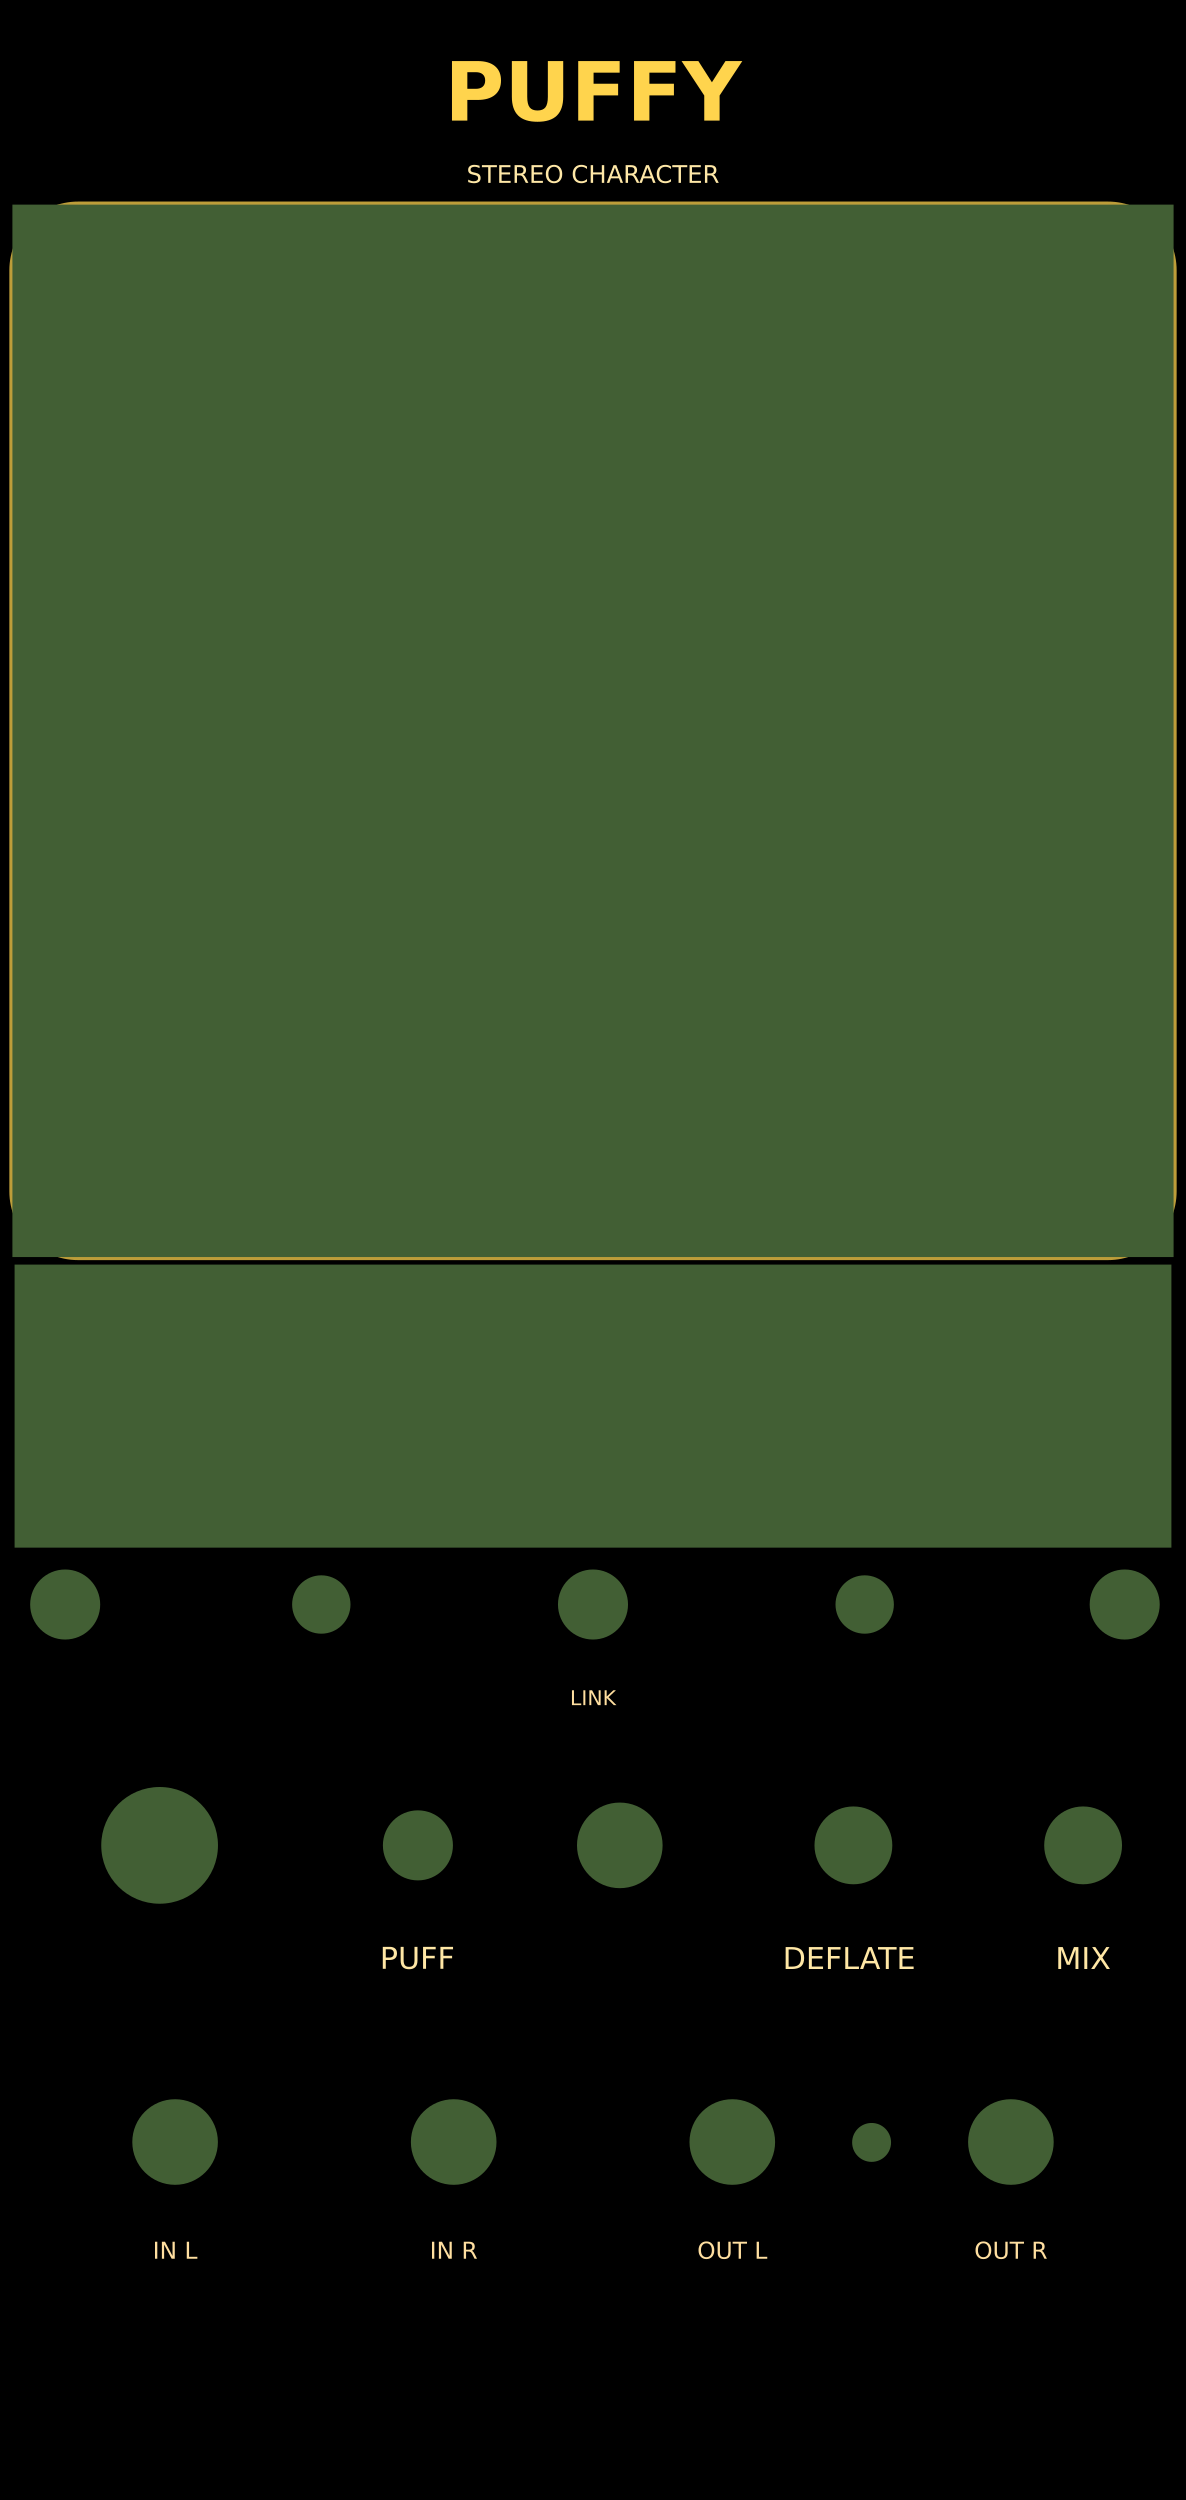
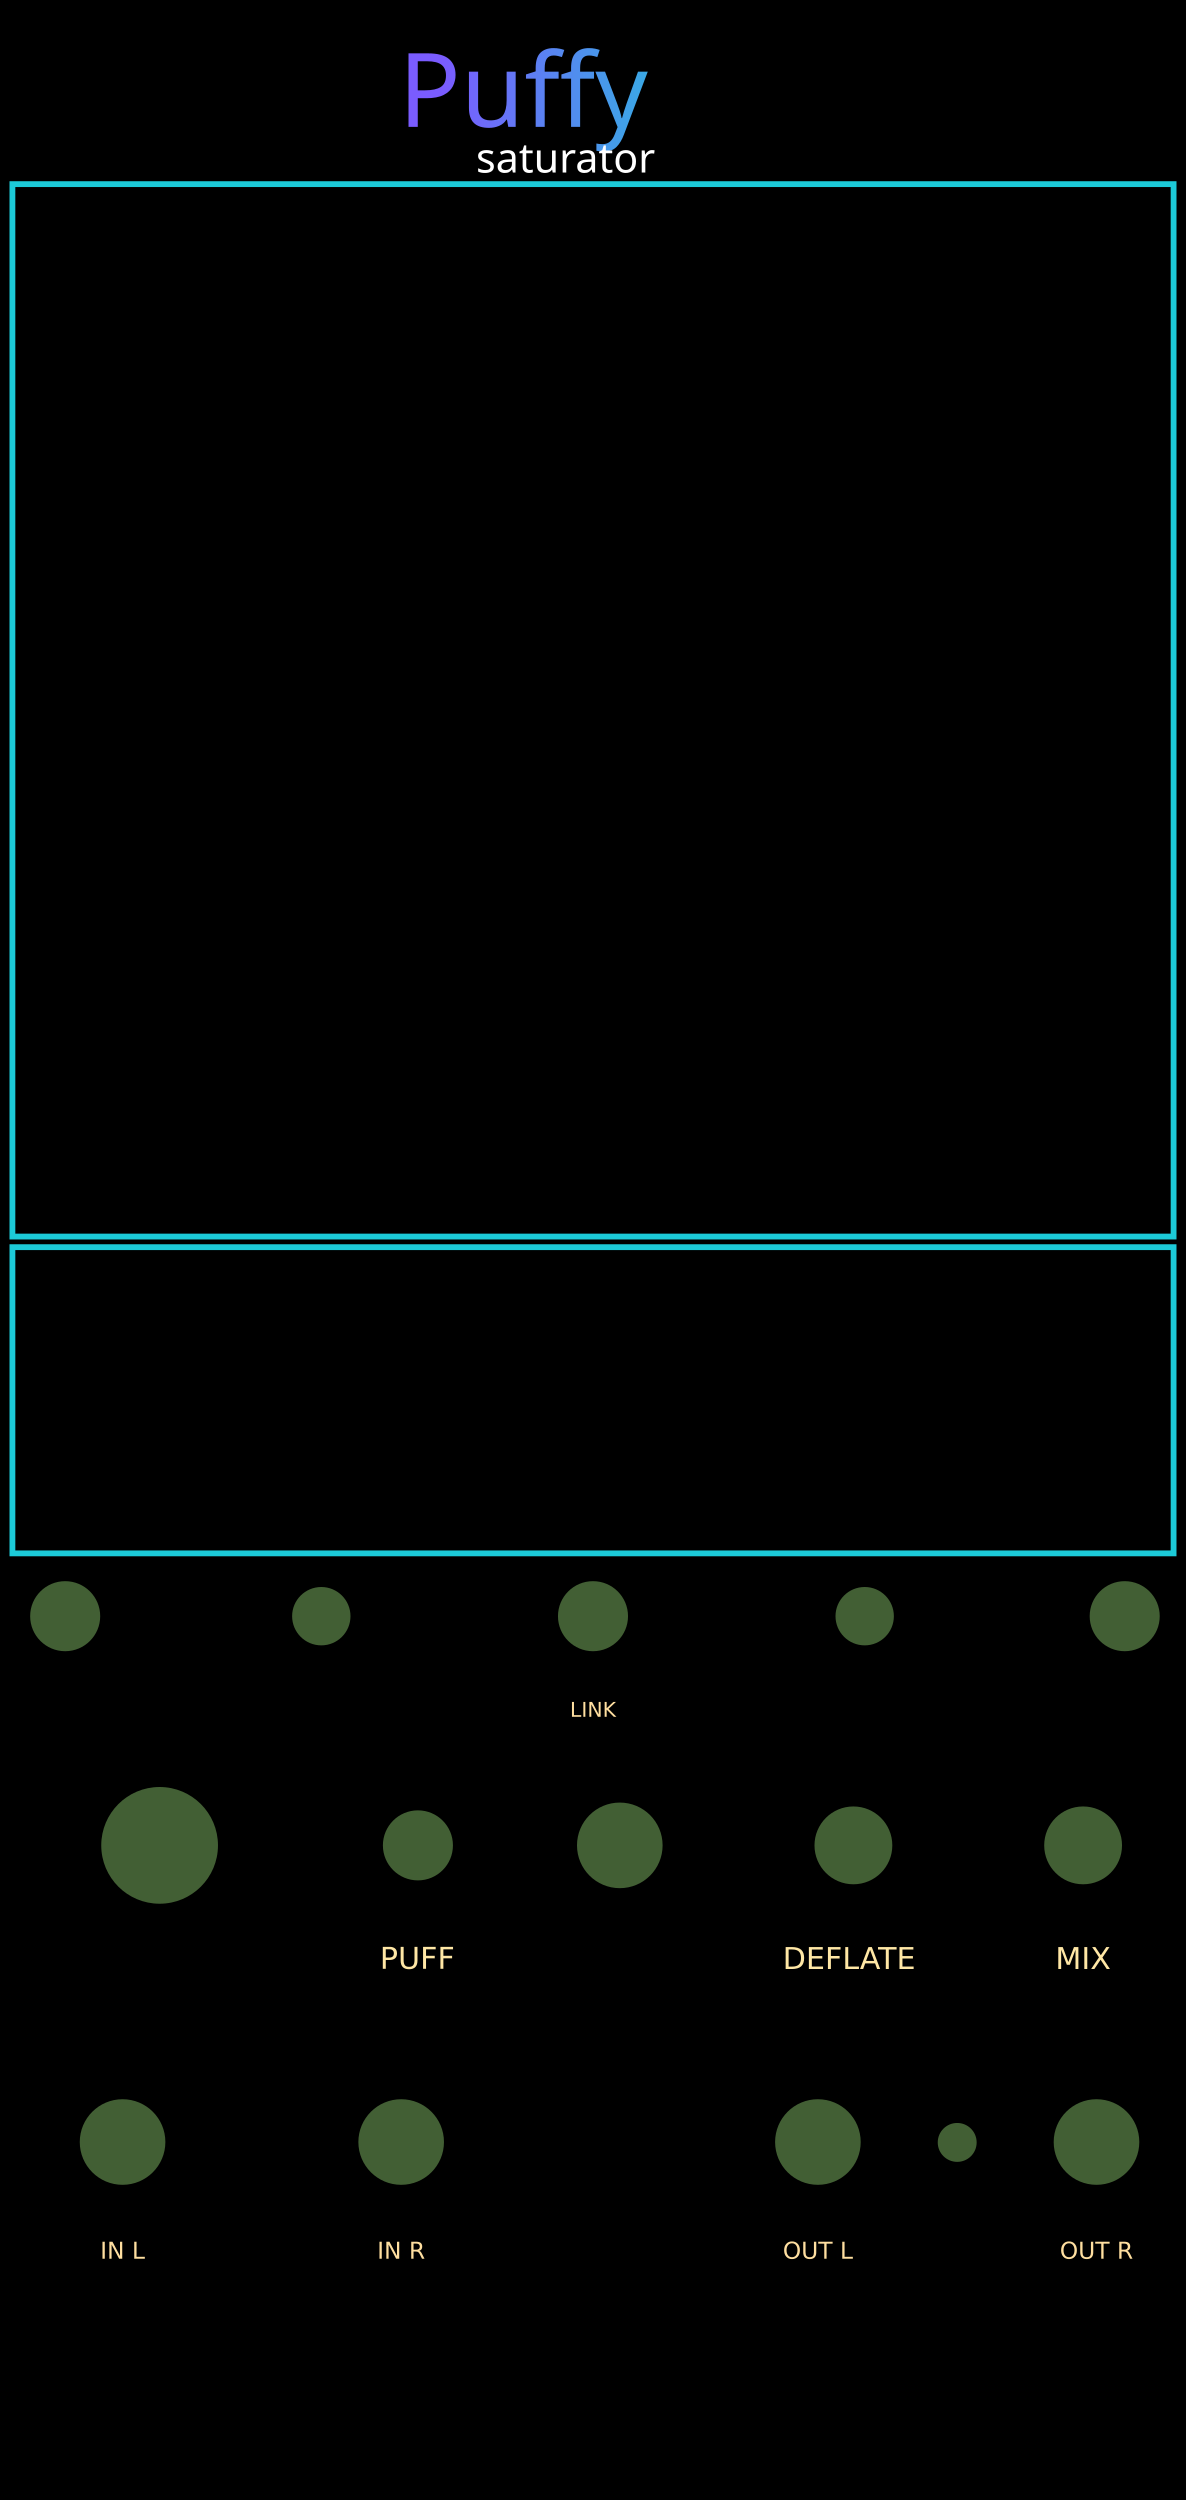
- <svg xmlns="http://www.w3.org/2000/svg" width="60.96mm" height="128.5mm" viewBox="0 0 6096 12850" version="1.1" id="svg21">
+ <svg xmlns="http://www.w3.org/2000/svg" xmlns:xlink="http://www.w3.org/1999/xlink" width="60.96mm" height="128.5mm" viewBox="0 0 6096 12850" version="1.1" id="svg21">
  <defs id="defs8">
    <linearGradient id="panel" x1="0" y1="0" x2="0" y2="1">
      <stop offset="0" stop-color="#24140b" id="stop1" />
      <stop offset="0.48" stop-color="#100b13" id="stop2" />
      <stop offset="1" stop-color="#050711" id="stop3" />
    </linearGradient>
    <linearGradient id="gold" x1="0" y1="0" x2="1" y2="1">
      <stop offset="0" stop-color="#fff3b1" id="stop4" />
      <stop offset="0.42" stop-color="#ffd44d" id="stop5" />
      <stop offset="1" stop-color="#ff9f08" id="stop6" />
    </linearGradient>
    <linearGradient id="viewport" x1="0" y1="0" x2="1" y2="1">
      <stop offset="0" stop-color="#1f192c" id="stop7" />
      <stop offset="1" stop-color="#0f0d17" id="stop8" />
    </linearGradient>
+     <linearGradient xlink:href="#linearGradient22" id="linearGradient500" gradientUnits="userSpaceOnUse" x1="5355.919" y1="1516.234" x2="6904.773" y2="1512.3" gradientTransform="matrix(0.9969081,0,0,0.9969081,-3063.314,-867.1452)" />
+     <linearGradient id="linearGradient22">
+       <stop style="stop-color:#7a5cff;stop-opacity:1;" offset="0" id="stop22" />
+       <stop style="stop-color:#1cccd9;stop-opacity:1;" offset="1" id="stop23" />
+     </linearGradient>
  </defs>
  <rect width="6096" height="12850" fill="url(#panel)" id="rect8" style="display:inline;fill:#000000;fill-opacity:1" x="0" y="0" />
-   <text x="3048" y="620" text-anchor="middle" font-family="DejaVu Sans, sans-serif" font-size="420" font-weight="bold" fill="#ffd44d" id="text10">PUFFY</text>
-   <text x="3048" y="940" text-anchor="middle" font-family="DejaVu Sans, sans-serif" font-size="125" fill="#ffe8a7" id="text11">STEREO CHARACTER</text>
-   <rect x="63.778" y="1051.778" width="5968.445" height="5409.466" rx="338.092" fill="url(#viewport)" stroke="#ffd44d" stroke-opacity="0.74" stroke-width="31.555" id="puffy_border" style="display:inline;fill:#1f192c;fill-opacity:1" />
-   <text x="2145.002" y="10119.73" text-anchor="middle" font-family="'DejaVu Sans', sans-serif" font-size="155px" fill="#ffe7a5" id="text13">PUFF</text>
-   <text x="4364.528" y="10120.828" text-anchor="middle" font-family="'DejaVu Sans', sans-serif" font-size="155px" fill="#ffe7a5" id="text14">DEFLATE</text>
-   <text x="5567.185" y="10120.828" text-anchor="middle" font-family="'DejaVu Sans', sans-serif" font-size="155px" fill="#ffe7a5" id="mix_label">MIX</text>
-   <text x="900" y="11610" text-anchor="middle" font-family="DejaVu Sans, sans-serif" font-size="120" fill="#ffdfa0" id="text18">IN L</text>
-   <text x="2332" y="11610" text-anchor="middle" font-family="DejaVu Sans, sans-serif" font-size="120" fill="#ffdfa0" id="text19">IN R</text>
-   <text x="3764" y="11610" text-anchor="middle" font-family="DejaVu Sans, sans-serif" font-size="120" fill="#ffdfa0" id="text20">OUT L</text>
-   <text x="5196" y="11610" text-anchor="middle" font-family="DejaVu Sans, sans-serif" font-size="120" fill="#ffdfa0" id="text21">OUT R</text>
-   <text x="3048" y="8764.473" text-anchor="middle" font-family="'DejaVu Sans', sans-serif" font-size="105px" fill="#ffdfa0" id="character_link_label">LINK</text>
+   <rect x="63.778" y="911.769" width="5968.445" height="5409.466" rx="0" fill="#000000" stroke="#1ccad8" stroke-opacity="1" stroke-width="24.338" id="puffy_border" style="display:none;fill:#000000;fill-opacity:1;stroke:#1ccad8;stroke-width:24.338;stroke-linecap:round;stroke-linejoin:round;stroke-opacity:1" />
+   <rect x="75.51" y="6380.48" width="5967.442" height="1573.841" rx="0" fill="#000000" stroke="#1ccad8" stroke-opacity="1" stroke-width="24.338" id="transfer_preview_border" style="display:none;fill:#000000;fill-opacity:1;stroke:#1ccad8;stroke-width:25.359;stroke-linecap:round;stroke-linejoin:round;stroke-opacity:1" />
+   <g id="labels">
+     <text x="2145.002" y="10119.73" text-anchor="middle" font-family="'DejaVu Sans', sans-serif" font-size="155px" fill="#ffe7a5" id="text13">PUFF</text>
+     <text x="4364.528" y="10120.828" text-anchor="middle" font-family="'DejaVu Sans', sans-serif" font-size="155px" fill="#ffe7a5" id="text14">DEFLATE</text>
+     <text x="5567.185" y="10120.828" text-anchor="middle" font-family="'DejaVu Sans', sans-serif" font-size="155px" fill="#ffe7a5" id="mix_label">MIX</text>
+     <text x="630" y="11610" text-anchor="middle" font-family="'DejaVu Sans', sans-serif" font-size="120px" fill="#ffdfa0" id="text18">IN L</text>
+     <text x="2062" y="11610" text-anchor="middle" font-family="'DejaVu Sans', sans-serif" font-size="120px" fill="#ffdfa0" id="text19">IN R</text>
+     <text x="4204" y="11610" text-anchor="middle" font-family="'DejaVu Sans', sans-serif" font-size="120px" fill="#ffdfa0" id="text20">OUT L</text>
+     <text x="5636" y="11610" text-anchor="middle" font-family="'DejaVu Sans', sans-serif" font-size="120px" fill="#ffdfa0" id="text21">OUT R</text>
+     <text x="3048" y="8824.473" text-anchor="middle" font-family="'DejaVu Sans', sans-serif" font-size="105px" fill="#ffdfa0" id="character_link_label">LINK</text>
+     <text id="reworked_module_title_text" x="3032.919" y="468.4" style="font-style:normal;font-variant:normal;font-weight:normal;font-stretch:normal;font-size:529.167px;font-family:Rubik;-inkscape-font-specification:'Rubik, @wght=600';font-variant-ligatures:normal;font-variant-caps:normal;font-variant-numeric:normal;font-variant-east-asian:normal;font-variation-settings:'wght' 600;dominant-baseline:middle;text-anchor:middle;display:inline;fill:url(#linearGradient500);stroke-width:28.135" xml:space="preserve">
+       <tspan id="tspan3" style="fill:url(#linearGradient500)" x="3032.919" y="468.4">Puffy</tspan>
+     </text>
+     <text id="reworked_module_description" x="3044.825" y="813.55" style="font-style:normal;font-variant:normal;font-weight:normal;font-stretch:normal;font-size:211.667px;font-family:Rubik;-inkscape-font-specification:'Rubik, @wght=400';font-variant-ligatures:normal;font-variant-caps:normal;font-variant-numeric:normal;font-variant-east-asian:normal;font-variation-settings:'wght' 400;dominant-baseline:middle;text-anchor:middle;display:inline;fill:#ffffff" xml:space="preserve">
+       <tspan id="tspan2" x="3044.825" y="813.55">saturator</tspan>
+     </text>
+   </g>
  <g id="components" opacity="0" style="display:inline;opacity:1">
    <rect id="BRANDING_LEVIATHAN_LOGO_RASTER" x="1412.033" y="11843.102" width="3271.933" height="1224.054" style="display:none" />
-     <rect id="fish_rect" x="63.778" y="1051.778" width="5968.445" height="5409.466" style="fill:#425f34;fill-opacity:1;stroke-width:1.127" />
-     <rect id="transfer_preview_rect" x="75" y="6500" width="5946" height="1454.9" style="fill:#425f34;fill-opacity:1;stroke-width:1.419" />
-     <circle id="character_param" cx="335" cy="8247.2" r="180" style="fill:#425f34;fill-opacity:1" />
-     <circle id="negative_character_readout" cx="1651.5" cy="8247.2" r="150" style="fill:#425f34;fill-opacity:1;stroke-width:15" />
-     <circle id="positive_character_readout" cx="4444.5" cy="8247.2" r="150" style="fill:#425f34;fill-opacity:1;stroke-width:15" />
-     <circle id="positive_character_param" cx="5781" cy="8247.2" r="180" style="fill:#425f34;fill-opacity:1" />
-     <circle id="character_link_param" cx="3048" cy="8247.2" r="180" style="fill:#425f34;fill-opacity:1" />
+     <circle id="character_param" cx="335" cy="8307.2" r="180" style="fill:#425f34;fill-opacity:1" />
+     <circle id="negative_character_readout" cx="1651.5" cy="8307.2" r="150" style="fill:#425f34;fill-opacity:1;stroke-width:15" />
+     <circle id="positive_character_readout" cx="4444.5" cy="8307.2" r="150" style="fill:#425f34;fill-opacity:1;stroke-width:15" />
+     <circle id="positive_character_param" cx="5781" cy="8307.2" r="180" style="fill:#425f34;fill-opacity:1" />
+     <circle id="character_link_param" cx="3048" cy="8307.2" r="180" style="fill:#425f34;fill-opacity:1" />
    <circle id="puff_param" cx="820.4" cy="9485.2" r="300" style="fill:#425f34;fill-opacity:1" />
    <circle id="deflate_param" cx="4386.487" cy="9485.2" r="200" style="fill:#425f34;fill-opacity:1" />
    <circle id="mix_param" cx="5567.185" cy="9485.2" r="200" style="fill:#425f34;fill-opacity:1" />
    <circle id="puff_cv_amount_param" cx="2148.106" cy="9485.2" r="180" style="fill:#425f34;fill-opacity:1" />
-     <circle id="input_l" cx="900" cy="11010" r="220" style="fill:#425f34;fill-opacity:1" />
-     <circle id="input_r" cx="2332" cy="11010" r="220" style="fill:#425f34;fill-opacity:1" />
+     <circle id="input_l" cx="630" cy="11010" r="220" style="fill:#425f34;fill-opacity:1" />
+     <circle id="input_r" cx="2062" cy="11010" r="220" style="fill:#425f34;fill-opacity:1" />
    <circle id="puff_cv_input" cx="3185.788" cy="9485.2" r="220" style="fill:#425f34;fill-opacity:1" />
-     <circle id="output_l" cx="3764" cy="11010" r="220" style="fill:#425f34;fill-opacity:1" />
-     <circle id="output_r" cx="5196" cy="11010" r="220" style="fill:#425f34;fill-opacity:1" />
-     <circle id="limit_light" cx="4480" cy="11012.043" r="100" style="fill:#425f34;fill-opacity:1" />
+     <circle id="output_l" cx="4204" cy="11010" r="220" style="fill:#425f34;fill-opacity:1" />
+     <circle id="output_r" cx="5636" cy="11010" r="220" style="fill:#425f34;fill-opacity:1" />
+     <circle id="limit_light" cx="4920" cy="11012.043" r="100" style="fill:#425f34;fill-opacity:1" />
  </g>
+   <rect id="fish_rect" x="63.778" y="946.45" width="5968.445" height="5409.466" style="display:inline;opacity:1;fill:none;fill-opacity:1;stroke:#1ccad8;stroke-width:29.9;stroke-dasharray:none;stroke-opacity:1" />
+   <rect id="transfer_preview_rect" x="63.806" y="6410.45" width="5968.388" height="1573.878" style="display:inline;opacity:1;fill:none;fill-opacity:1;stroke:#1ccad8;stroke-width:29.9;stroke-dasharray:none;stroke-opacity:1" />
</svg>
